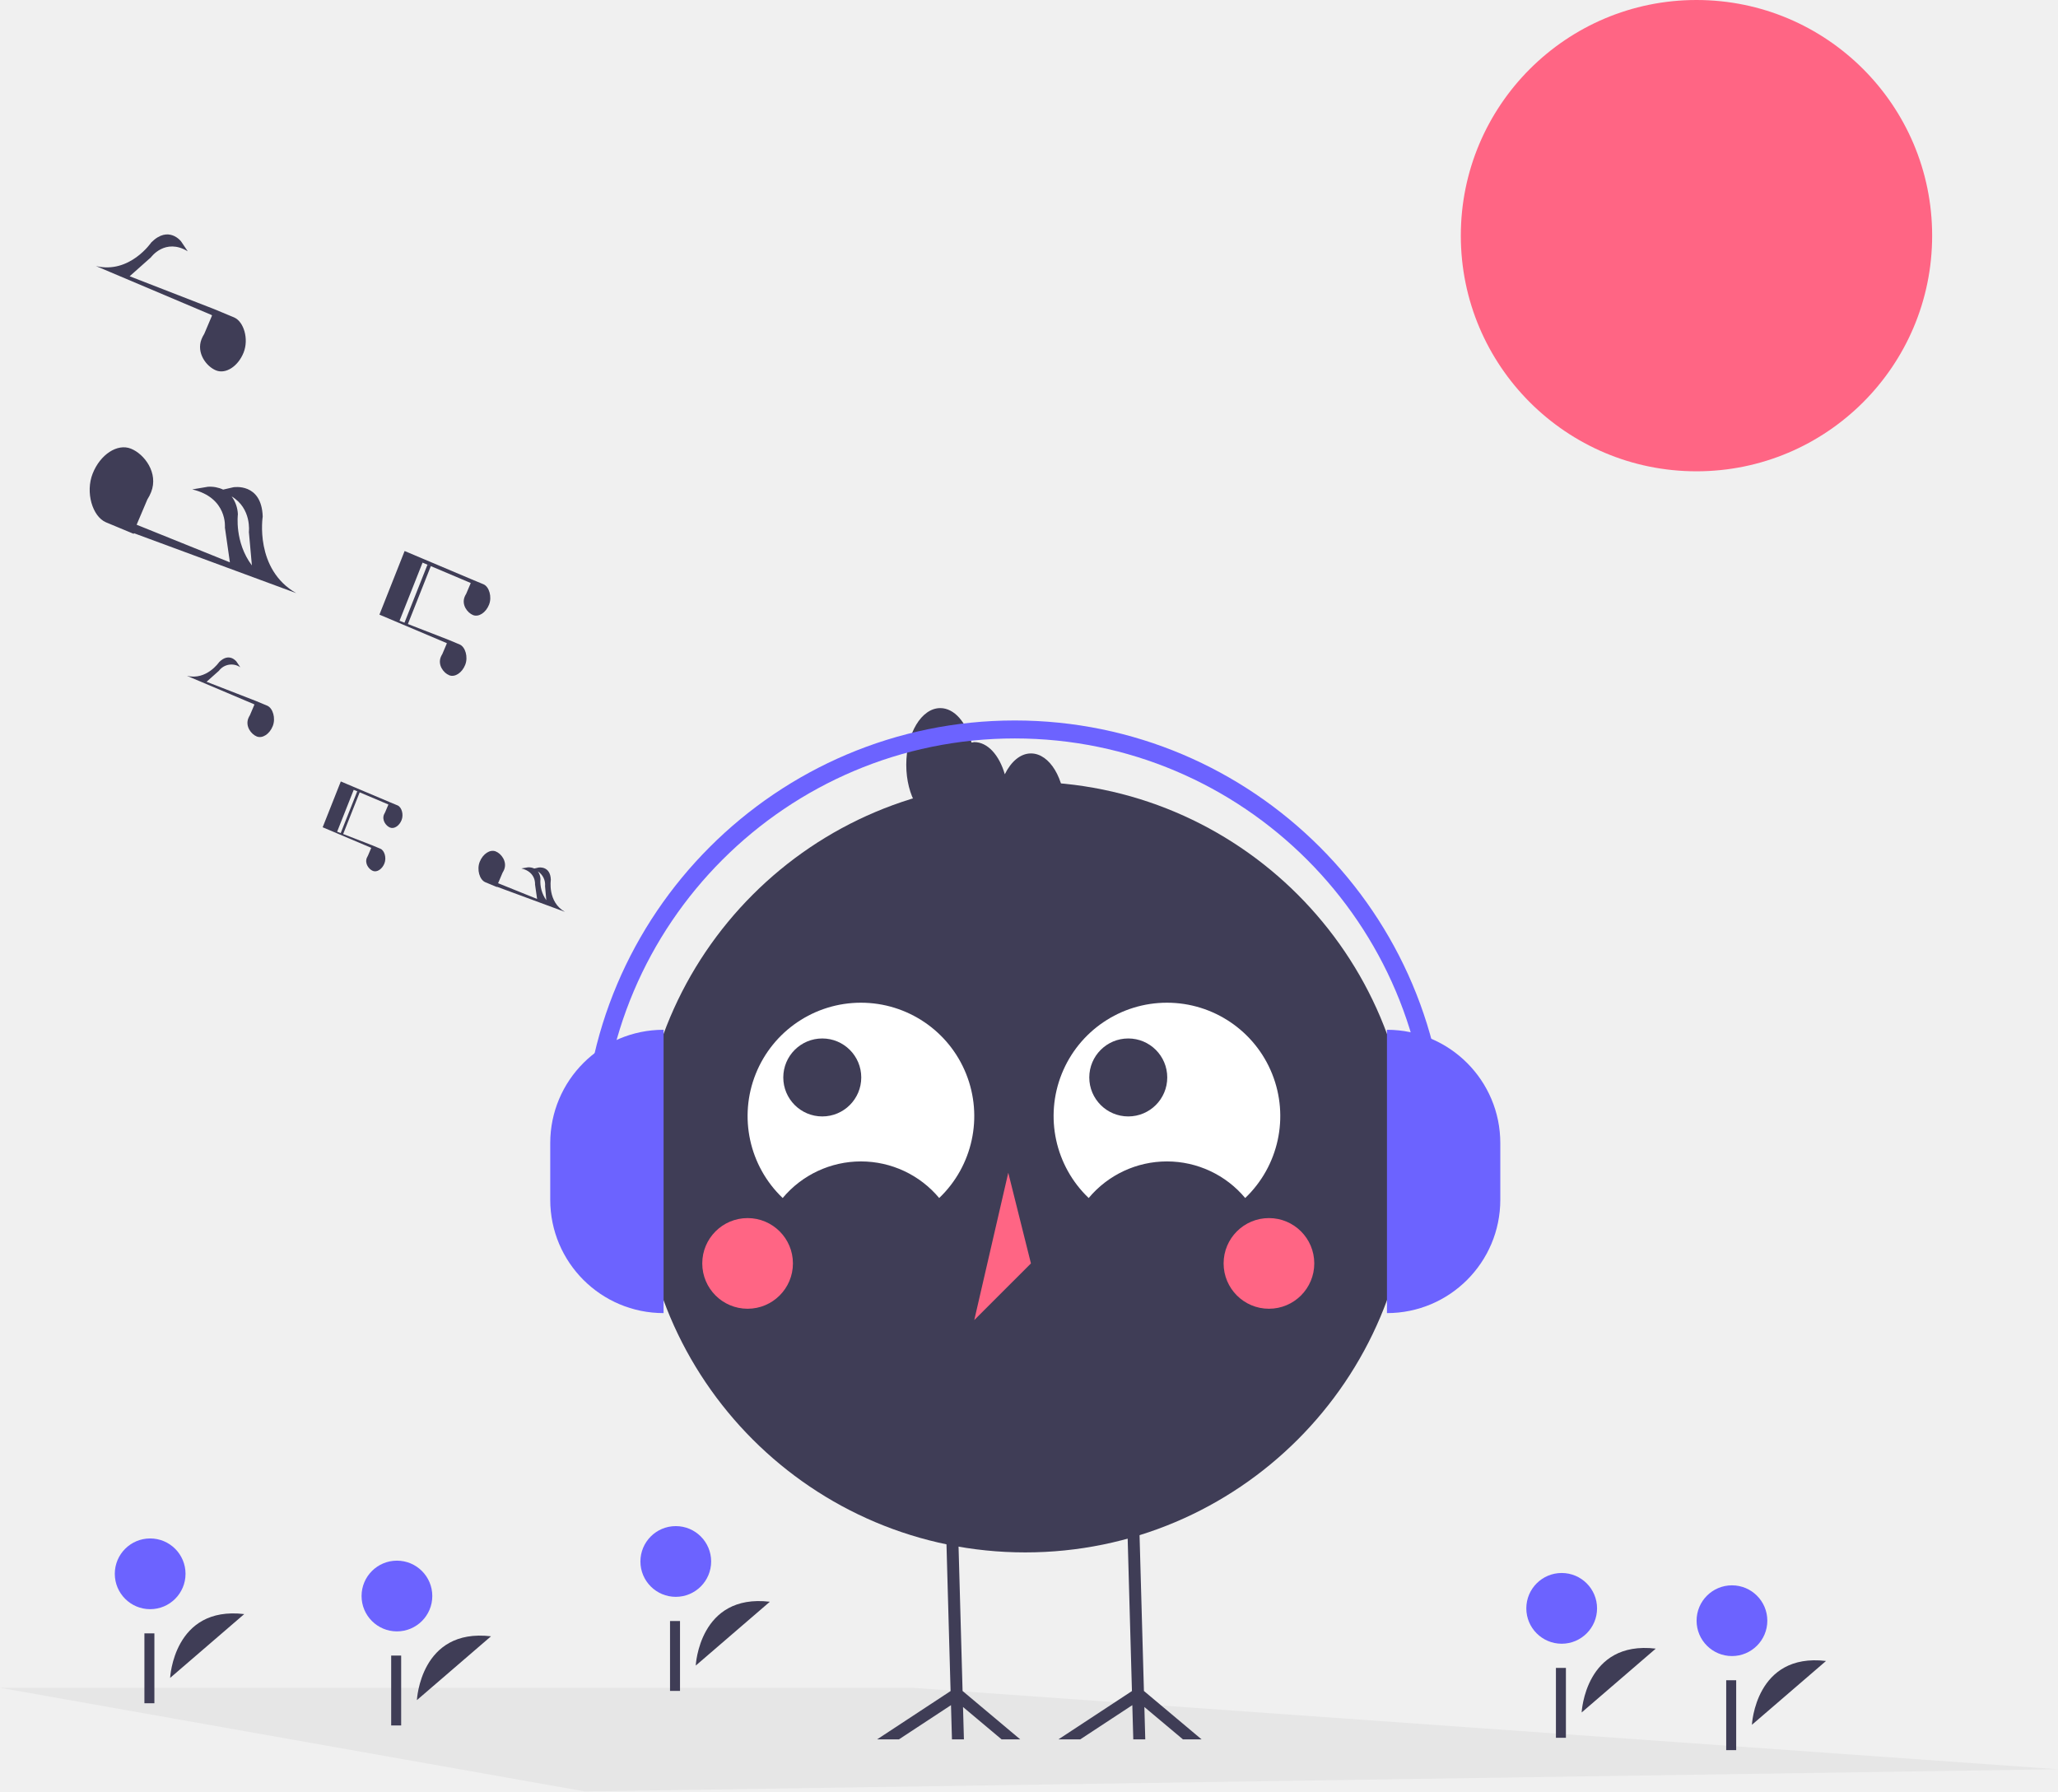
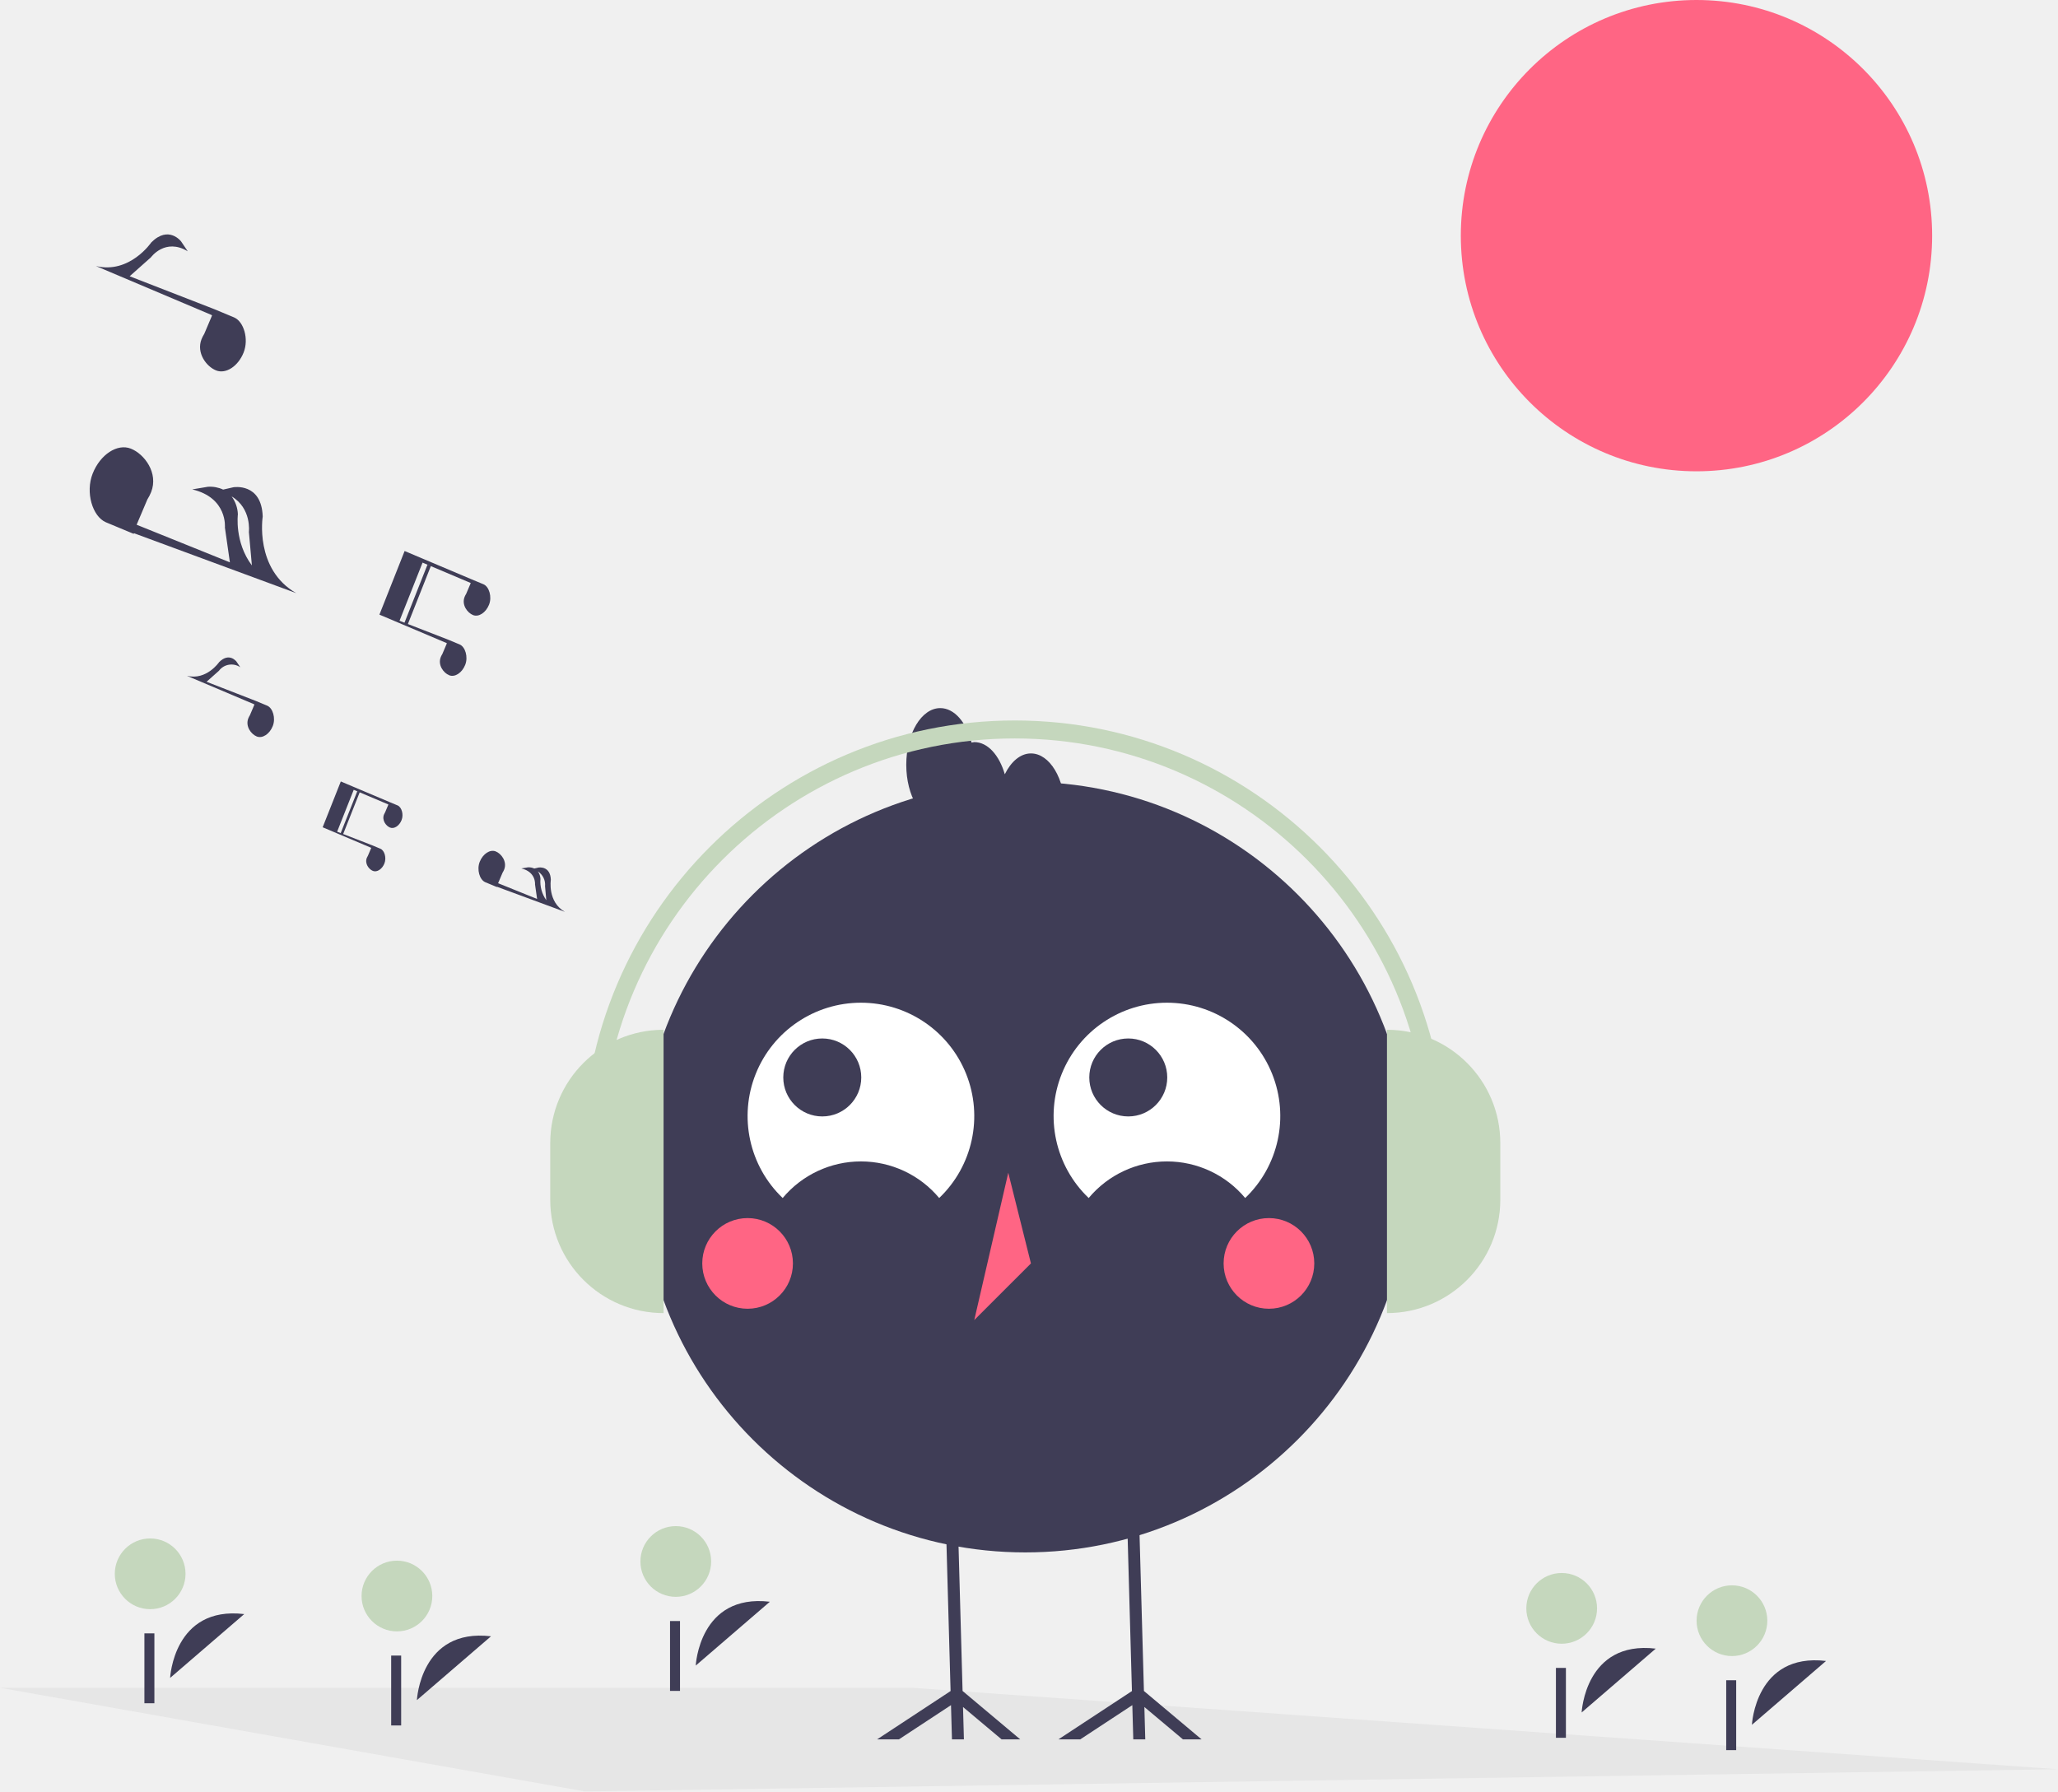
<svg xmlns="http://www.w3.org/2000/svg" id="a780dc9c-2107-4fd6-8fec-765248a5097a" data-name="Layer 1" width="887.772" height="772.831" viewBox="0 0 887.772 772.831">
  <polygon points="887.772 763.25 252.263 772.831 0 728.121 393.817 728.121 887.772 763.25" fill="#e6e6e6" />
  <circle cx="731.822" cy="101.66" r="101.66" fill="#ff6584" />
  <path d="M335.954,797.02s1.487-31.159,31.971-27.537" transform="translate(-156.1139 -63.58465)" fill="#3f3d56" />
-   <circle cx="171.227" cy="688.526" r="15.257" fill="#6c63ff" />
+   <circle cx="171.227" cy="688.526" r="15.257" fill="#c5d7bd" />
  <rect x="168.744" y="714.218" width="4.307" height="30.147" fill="#3f3d56" />
  <path d="M838.401,802.342s1.487-31.159,31.971-27.537" transform="translate(-156.1139 -63.58465)" fill="#3f3d56" />
-   <circle cx="673.673" cy="693.849" r="15.257" fill="#6c63ff" />
+   <circle cx="673.673" cy="693.849" r="15.257" fill="#c5d7bd" />
  <rect x="671.191" y="719.541" width="4.307" height="30.147" fill="#3f3d56" />
  <path d="M911.851,807.665s1.487-31.159,31.971-27.537" transform="translate(-156.1139 -63.58465)" fill="#3f3d56" />
-   <circle cx="747.124" cy="699.171" r="15.257" fill="#6c63ff" />
+   <circle cx="747.124" cy="699.171" r="15.257" fill="#c5d7bd" />
  <rect x="744.642" y="724.863" width="4.307" height="30.147" fill="#3f3d56" />
  <path d="M456.243,782.116s1.487-31.159,31.971-27.537" transform="translate(-156.1139 -63.58465)" fill="#3f3d56" />
-   <circle cx="291.516" cy="673.623" r="15.257" fill="#6c63ff" />
+   <circle cx="291.516" cy="673.623" r="15.257" fill="#c5d7bd" />
  <rect x="289.033" y="699.315" width="4.307" height="30.147" fill="#3f3d56" />
  <path d="M229.504,787.439s1.487-31.159,31.971-27.537" transform="translate(-156.1139 -63.58465)" fill="#3f3d56" />
-   <circle cx="64.776" cy="678.946" r="15.257" fill="#6c63ff" />
+   <circle cx="64.776" cy="678.946" r="15.257" fill="#c5d7bd" />
  <rect x="62.294" y="704.638" width="4.307" height="30.147" fill="#3f3d56" />
  <circle cx="442.277" cy="503.482" r="166.228" fill="#3f3d56" />
  <path d="M493.74,580.41a43.988,43.988,0,0,1,67.519,0,48.891,48.891,0,1,0-67.519,0Z" transform="translate(-156.1139 -63.58465)" fill="#fff" />
  <path d="M625.745,580.41a43.988,43.988,0,0,1,67.519,0,48.891,48.891,0,1,0-67.519,0Z" transform="translate(-156.1139 -63.58465)" fill="#fff" />
  <circle cx="354.707" cy="464.814" r="16.818" fill="#3f3d56" />
  <circle cx="486.707" cy="464.814" r="16.818" fill="#3f3d56" />
  <circle cx="322.495" cy="545.039" r="19.556" fill="#ff6584" />
  <circle cx="547.392" cy="545.039" r="19.556" fill="#ff6584" />
  <polygon points="434.943 505.926 420.276 569.484 444.721 545.039 434.943 505.926" fill="#ff6584" />
  <polygon points="510.307 750.38 493.655 736.404 494.043 750.38 488.871 750.38 488.458 735.602 465.975 750.38 456.563 750.38 488.29 729.526 487.061 685.737 486.143 652.666 491.302 652.524 492.233 685.737 493.461 729.487 518.348 750.38 510.307 750.38" fill="#3f3d56" />
  <polygon points="432.076 750.38 415.424 736.404 415.812 750.38 410.654 750.38 410.24 735.602 387.757 750.38 378.345 750.38 410.059 729.526 408.831 685.737 407.913 652.666 413.084 652.524 414.015 685.737 415.23 729.487 440.118 750.38 432.076 750.38" fill="#3f3d56" />
  <path d="M600.835,388.616c-4.561,0-8.585,3.543-11.275,8.985-2.371-8.183-7.353-13.874-13.17-13.874a8.847,8.847,0,0,0-1.174.197c-2.236-8.737-7.434-14.864-13.493-14.864-8.101,0-14.667,10.945-14.667,24.445s6.567,24.445,14.667,24.445a8.847,8.847,0,0,0,1.174-.197c2.236,8.737,7.434,14.864,13.493,14.864,4.561,0,8.585-3.543,11.275-8.985,2.371,8.183,7.353,13.874,13.17,13.874,8.101,0,14.667-10.945,14.667-24.445S608.936,388.616,600.835,388.616Z" transform="translate(-156.1139 -63.58465)" fill="#3f3d56" />
-   <path d="M393.474,507.833h0a48.891,48.891,0,0,1,48.891,48.891v24.445a48.891,48.891,0,0,1-48.891,48.891h0a0,0,0,0,1,0,0V507.833A0,0,0,0,1,393.474,507.833Z" transform="translate(679.7238 1074.308) rotate(180)" fill="#6c63ff" />
-   <path d="M598.303,444.248h0A48.891,48.891,0,0,1,647.194,493.139v24.445a48.891,48.891,0,0,1-48.891,48.891h0a0,0,0,0,1,0,0V444.248A0,0,0,0,1,598.303,444.248Z" fill="#6c63ff" />
-   <path d="M780.037,560.565H772.279c0-98.377-80.036-178.414-178.414-178.414-98.377,0-178.414,80.036-178.414,178.414H407.695c0-102.655,83.516-186.171,186.171-186.171C696.521,374.394,780.037,457.91,780.037,560.565Z" transform="translate(-156.1139 -63.58465)" fill="#6c63ff" />
+   <path d="M393.474,507.833h0a48.891,48.891,0,0,1,48.891,48.891v24.445a48.891,48.891,0,0,1-48.891,48.891h0a0,0,0,0,1,0,0V507.833A0,0,0,0,1,393.474,507.833Z" transform="translate(679.7238 1074.308) rotate(180)" fill="#c5d7bd" />
+   <path d="M598.303,444.248h0A48.891,48.891,0,0,1,647.194,493.139v24.445a48.891,48.891,0,0,1-48.891,48.891h0a0,0,0,0,1,0,0V444.248A0,0,0,0,1,598.303,444.248Z" fill="#c5d7bd" />
+   <path d="M780.037,560.565H772.279c0-98.377-80.036-178.414-178.414-178.414-98.377,0-178.414,80.036-178.414,178.414H407.695c0-102.655,83.516-186.171,186.171-186.171C696.521,374.394,780.037,457.91,780.037,560.565Z" transform="translate(-156.1139 -63.58465)" fill="#c5d7bd" />
  <polygon points="131.69 367.997 131.69 367.997 131.69 367.997 131.69 367.997" fill="#3f3d56" />
  <path d="M327.661,411.058l.001-.003-3.644-1.518-15.377-6.5-5.512-2.33-.423,1.068h0l-7.404,18.694L316.14,429.288l.109.099-1.404,3.311a5.862,5.862,0,0,0-.49.955c-.984,2.484.874,4.954,2.63,5.649s3.977-.754,4.961-3.237c.97-2.45.022-5.562-1.689-6.314l.002-.003-3.644-1.518-12.467-4.846,7.123-17.985-1.056-.418-7.126,17.992-1.542-.599,7.154-18.062.188.08,14.654,6.202.109.099-1.404,3.311a5.851,5.851,0,0,0-.49.955c-.984,2.484.874,4.954,2.63,5.649s3.977-.754,4.961-3.237C330.321,414.922,329.372,411.81,327.661,411.058Z" transform="translate(-156.1139 -63.58465)" fill="#3f3d56" />
  <path d="M399.781,456.952c-7.564-4.325-6.05-13.815-6.05-13.815-.19-6.165-5.284-5.293-5.284-5.293l-1.854.423a5.629,5.629,0,0,0-2.757-.51l-2.82.475c6.421,1.509,5.894,6.881,5.894,6.881l.9,6.281-16.826-6.788,1.932-4.555a8.129,8.129,0,0,0,.68-1.327c1.366-3.449-1.214-6.881-3.653-7.846-2.439-.966-5.524,1.047-6.89,4.496-1.347,3.402-.03,7.725,2.346,8.769l-.002.004,5.062,2.108.038-.119Zm-8.544-11.036.54,6.012a13.867,13.867,0,0,1-2.526-9.207,5.823,5.823,0,0,0-1.127-3.225A6.831,6.831,0,0,1,391.237,445.916Z" transform="translate(-156.1139 -63.58465)" fill="#3f3d56" />
  <path d="M271.433,368.041l.002-.004-5.062-2.108-21.154-8.223,5.339-4.75a6.744,6.744,0,0,1,9.217-1.51l-1.657-2.462s-3.115-4.124-7.475.239c0,0-5.395,7.953-13.869,5.926l28.94,12.249.152.138-1.95,4.598a8.124,8.124,0,0,0-.68,1.327c-1.366,3.449,1.214,6.88,3.653,7.846s5.524-1.047,6.89-4.496C275.127,373.407,273.81,369.085,271.433,368.041Z" transform="translate(-156.1139 -63.58465)" fill="#3f3d56" />
  <path d="M348.88,341.126l-1.95,4.598a8.132,8.132,0,0,0-.68,1.327c-1.366,3.449,1.214,6.88,3.653,7.846s5.524-1.047,6.89-4.496c1.348-3.402.031-7.725-2.346-8.769l.002-.004-5.062-2.108-17.315-6.731,9.893-24.98-1.466-.581-9.897,24.989-2.141-.832,9.936-25.087.262.111,20.353,8.614.152.138L357.213,319.76a8.137,8.137,0,0,0-.68,1.327c-1.366,3.449,1.214,6.881,3.653,7.847s5.524-1.047,6.89-4.497c1.348-3.402.031-7.725-2.346-8.769l.002-.004-5.062-2.108L338.985,304.812h0l-.001-0-.671-.284-7.655-3.236-10.871,27.447,28.94,12.249Zm-18.809-38.351Z" transform="translate(-156.1139 -63.58465)" fill="#3f3d56" />
  <path d="M257.167,200.556l.004-.007-8.713-3.629-36.416-14.156,9.191-8.177s6.114-8.483,15.866-2.599l-2.852-4.239s-5.362-7.099-12.868.412c0,0-9.287,13.691-23.874,10.201l49.819,21.086.262.237-3.357,7.916a14.005,14.005,0,0,0-1.171,2.285c-2.352,5.938,2.09,11.844,6.289,13.507s9.509-1.803,11.861-7.74C263.526,209.795,261.259,202.354,257.167,200.556Z" transform="translate(-156.1139 -63.58465)" fill="#3f3d56" />
  <path d="M283.907,319.47c-18.085-10.34-14.466-33.03-14.466-33.03-.455-14.741-12.634-12.654-12.634-12.654l-4.432,1.011a13.458,13.458,0,0,0-6.591-1.219l-6.742,1.135c15.353,3.607,14.092,16.451,14.092,16.451l2.151,15.017-40.229-16.229,4.619-10.891a19.451,19.451,0,0,0,1.627-3.173c3.266-8.247-2.903-16.451-8.735-18.76s-13.207,2.504-16.474,10.751c-3.222,8.135-.073,18.469,5.61,20.966l-.005.01,12.102,5.04.09-.285Zm-20.429-26.386,1.295,14.424c-7.596-10.083-6.043-22.062-6.043-22.062a13.925,13.925,0,0,0-2.694-7.711C264.761,282.956,263.478,293.084,263.478,293.084Z" transform="translate(-156.1139 -63.58465)" fill="#3f3d56" />
</svg>
